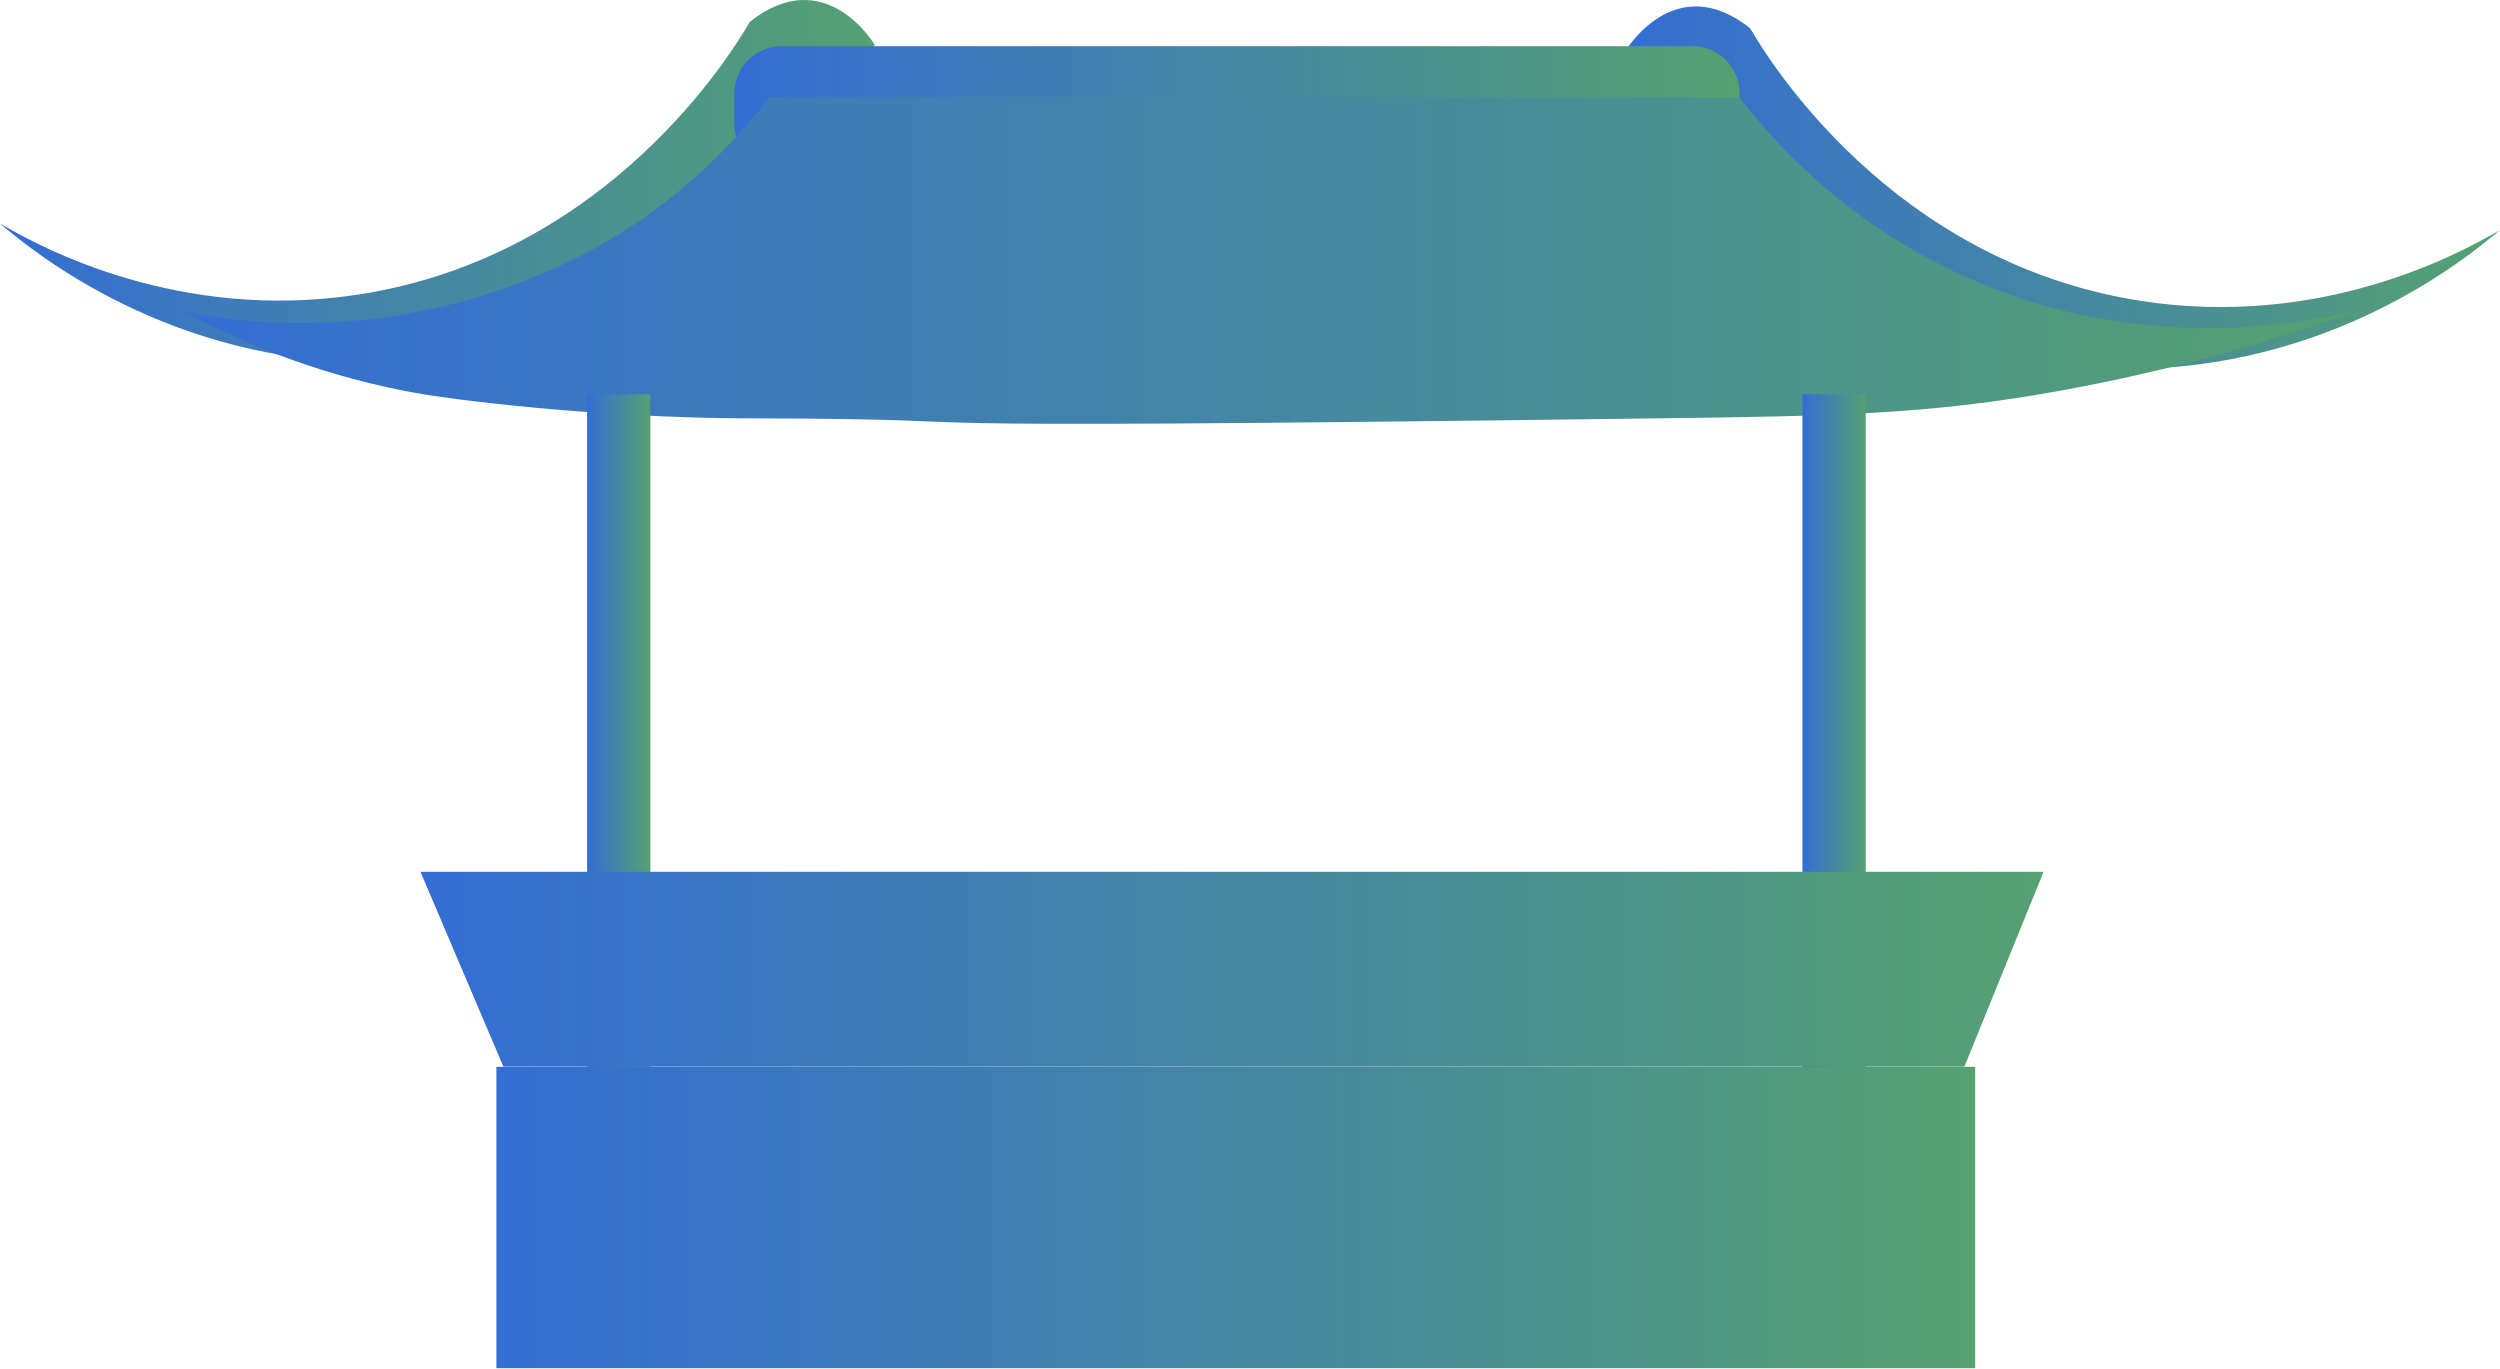
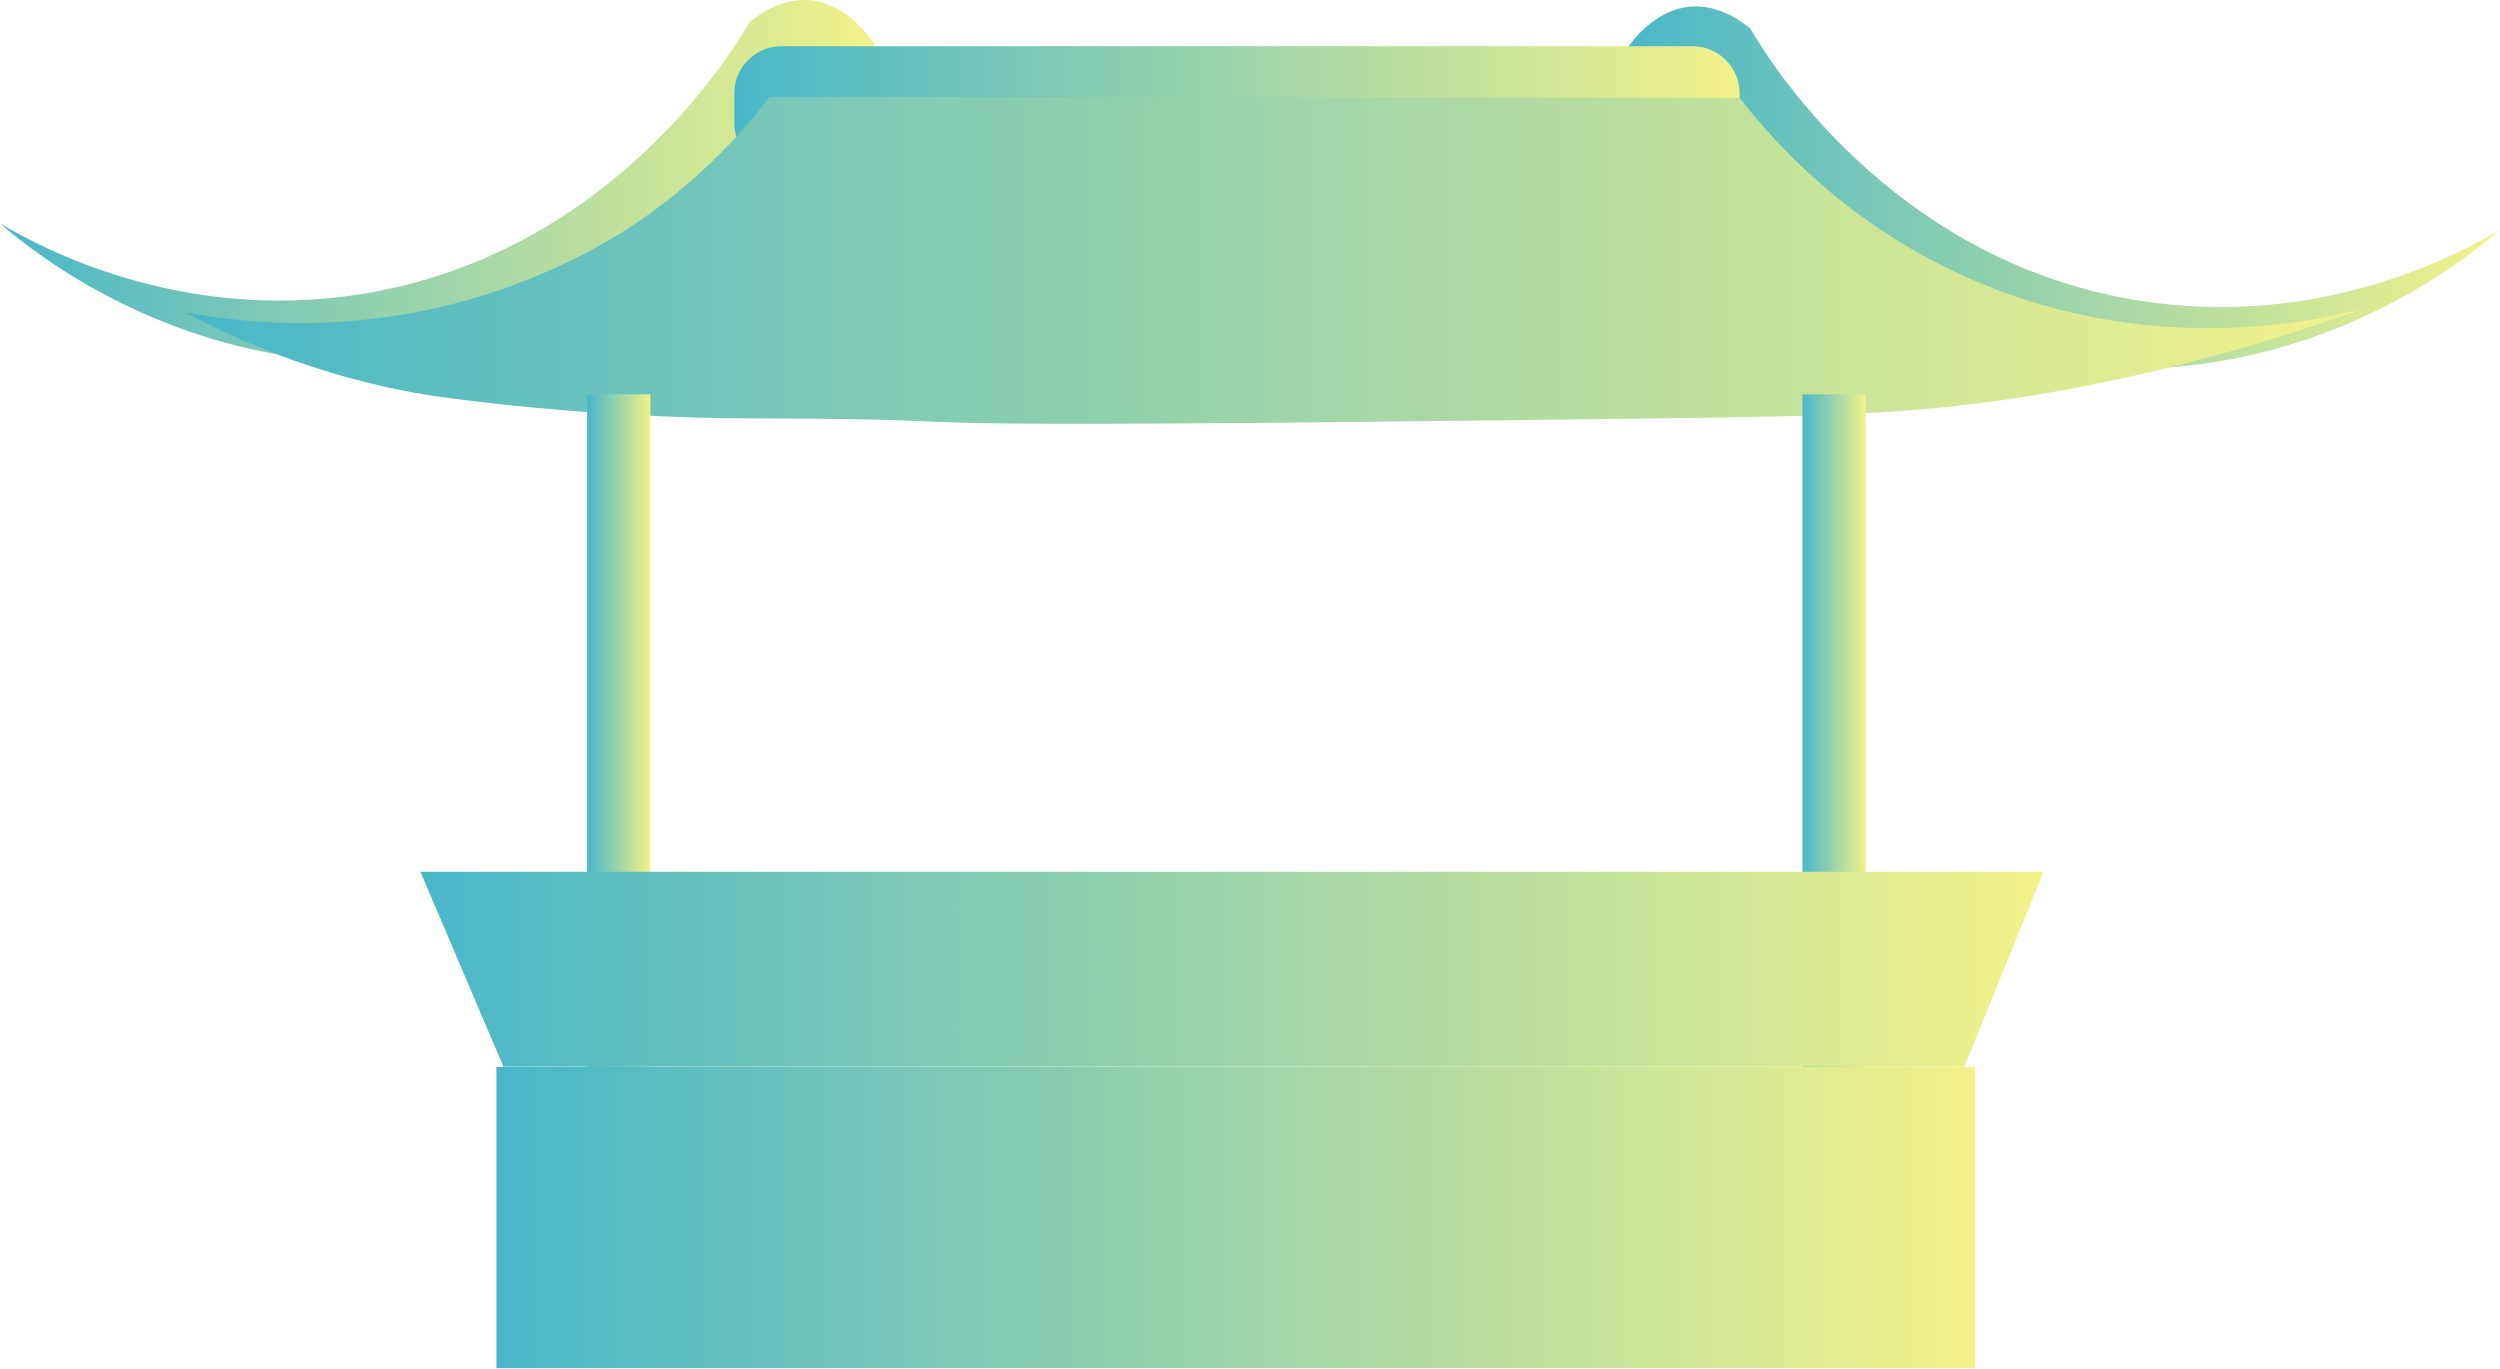
<svg xmlns="http://www.w3.org/2000/svg" xmlns:xlink="http://www.w3.org/1999/xlink" id="_图层_1" data-name="图层 1" viewBox="117.37 256.28 132 72.24">
  <defs>
    <style>
      .cls-1 {
        fill: url(#_未命名的渐变_11-7);
      }

      .cls-2 {
        fill: url(#_未命名的渐变_11-4);
      }

      .cls-3 {
        fill: url(#_未命名的渐变_11-5);
      }

      .cls-4 {
        fill: url(#_未命名的渐变_11-2);
      }

      .cls-5 {
        fill: url(#_未命名的渐变_11-3);
      }

      .cls-6 {
        fill: url(#_未命名的渐变_11-8);
      }

      .cls-7 {
        fill: url(#_未命名的渐变_11-9);
      }

      .cls-8 {
        fill: url(#_未命名的渐变_11-6);
      }

      .cls-9 {
        fill: none;
-         stroke: #346cda;
+         stroke: #49b7c9;
        stroke-miterlimit: 10;
        stroke-width: 3px;
      }

      .cls-10 {
        fill: url(#_未命名的渐变_11);
      }

      .cls-11 {
        fill: url(#_未命名的渐变_11-22);
      }

      .cls-12 {
        fill: url(#_未命名的渐变_11-10);
      }

      .cls-13 {
        fill: url(#_未命名的渐变_11-14);
      }

      .cls-14 {
        fill: url(#_未命名的渐变_11-13);
      }

      .cls-15 {
        fill: url(#_未命名的渐变_11-12);
      }

      .cls-16 {
        fill: url(#_未命名的渐变_11-11);
      }

      .cls-17 {
        fill: url(#_未命名的渐变_11-18);
      }

      .cls-18 {
        fill: url(#_未命名的渐变_11-17);
      }

      .cls-19 {
        fill: url(#_未命名的渐变_11-16);
      }

      .cls-20 {
        fill: url(#_未命名的渐变_11-15);
      }

      .cls-21 {
        fill: url(#_未命名的渐变_11-19);
      }

      .cls-22 {
        fill: url(#_未命名的渐变_11-30);
      }

      .cls-23 {
        fill: url(#_未命名的渐变_11-31);
      }

      .cls-24 {
        fill: url(#_未命名的渐变_11-29);
      }

      .cls-25 {
        fill: url(#_未命名的渐变_11-28);
      }

      .cls-26 {
        fill: url(#_未命名的渐变_11-20);
      }

      .cls-27 {
        fill: url(#_未命名的渐变_11-23);
      }

      .cls-28 {
        fill: url(#_未命名的渐变_11-21);
      }

      .cls-29 {
        fill: url(#_未命名的渐变_11-26);
      }

      .cls-30 {
        fill: url(#_未命名的渐变_11-27);
      }

      .cls-31 {
        fill: url(#_未命名的渐变_11-25);
      }

      .cls-32 {
        fill: url(#_未命名的渐变_11-24);
      }
    </style>
    <linearGradient id="_未命名的渐变_11" data-name="未命名的渐变 11" x1="48.67" y1="293.86" x2="76.57" y2="293.86" gradientUnits="userSpaceOnUse">
-       <stop offset="0" stop-color="#346dd4" />
-       <stop offset="1" stop-color="#55a171" />
+       <stop offset="0" stop-color="#49b7c9" />
+       <stop offset="1" stop-color="#f2f28a" />
    </linearGradient>
    <linearGradient id="_未命名的渐变_11-2" data-name="未命名的渐变 11" x1="42.77" y1="333.09" x2="82.52" y2="333.09" xlink:href="#_未命名的渐变_11" />
    <linearGradient id="_未命名的渐变_11-3" data-name="未命名的渐变 11" x1="35.5" y1="277.34" x2="89.6" y2="277.34" xlink:href="#_未命名的渐变_11" />
    <linearGradient id="_未命名的渐变_11-4" data-name="未命名的渐变 11" x1="35.51" y1="266.22" x2="89.61" y2="266.22" xlink:href="#_未命名的渐变_11" />
    <linearGradient id="_未命名的渐变_11-5" data-name="未命名的渐变 11" x1="32.01" y1="248.94" x2="93.11" y2="248.94" xlink:href="#_未命名的渐变_11" />
    <linearGradient id="_未命名的渐变_11-6" data-name="未命名的渐变 11" x1="35.61" y1="288.68" x2="89.71" y2="288.68" xlink:href="#_未命名的渐变_11" />
    <linearGradient id="_未命名的渐变_11-7" data-name="未命名的渐变 11" x1="35.61" y1="310.72" x2="89.71" y2="310.72" xlink:href="#_未命名的渐变_11" />
    <linearGradient id="_未命名的渐变_11-8" data-name="未命名的渐变 11" x1="35.62" y1="299.6" x2="89.71" y2="299.6" xlink:href="#_未命名的渐变_11" />
    <linearGradient id="_未命名的渐变_11-9" data-name="未命名的渐变 11" x1="35.71" y1="322.09" x2="89.81" y2="322.09" xlink:href="#_未命名的渐变_11" />
    <linearGradient id="_未命名的渐变_11-10" data-name="未命名的渐变 11" x1="117.37" y1="265.86" x2="163.56" y2="265.86" xlink:href="#_未命名的渐变_11" />
    <linearGradient id="_未命名的渐变_11-11" data-name="未命名的渐变 11" x1="203.17" y1="266.19" x2="249.36" y2="266.19" xlink:href="#_未命名的渐变_11" />
    <linearGradient id="_未命名的渐变_11-12" data-name="未命名的渐变 11" x1="156.14" y1="262" x2="209.22" y2="262" xlink:href="#_未命名的渐变_11" />
    <linearGradient id="_未命名的渐变_11-13" data-name="未命名的渐变 11" x1="127.13" y1="270.03" x2="241.98" y2="270.03" xlink:href="#_未命名的渐变_11" />
    <linearGradient id="_未命名的渐变_11-14" data-name="未命名的渐变 11" x1="148.37" y1="295.21" x2="151.71" y2="295.21" xlink:href="#_未命名的渐变_11" />
    <linearGradient id="_未命名的渐变_11-15" data-name="未命名的渐变 11" x1="212.54" y1="295.21" x2="215.88" y2="295.21" xlink:href="#_未命名的渐变_11" />
    <linearGradient id="_未命名的渐变_11-16" data-name="未命名的渐变 11" x1="143.58" y1="320.56" x2="221.66" y2="320.56" xlink:href="#_未命名的渐变_11" />
    <linearGradient id="_未命名的渐变_11-17" data-name="未命名的渐变 11" x1="139.57" y1="307.46" x2="225.27" y2="307.46" xlink:href="#_未命名的渐变_11" />
    <linearGradient id="_未命名的渐变_11-18" data-name="未命名的渐变 11" x1="291.29" y1="309.22" x2="297.08" y2="309.22" xlink:href="#_未命名的渐变_11" />
    <linearGradient id="_未命名的渐变_11-19" data-name="未命名的渐变 11" x1="327.78" y1="309.22" x2="333.57" y2="309.22" xlink:href="#_未命名的渐变_11" />
    <linearGradient id="_未命名的渐变_11-20" data-name="未命名的渐变 11" x1="286.56" y1="328.38" x2="338.65" y2="328.38" xlink:href="#_未命名的渐变_11" />
    <linearGradient id="_未命名的渐变_11-21" data-name="未命名的渐变 11" x1="259.25" y1="273.46" x2="364.91" y2="273.46" xlink:href="#_未命名的渐变_11" />
    <linearGradient id="_未命名的渐变_11-22" data-name="未命名的渐变 11" x1="519.08" y1="298.61" x2="609.15" y2="298.61" xlink:href="#_未命名的渐变_11" />
    <linearGradient id="_未命名的渐变_11-23" data-name="未命名的渐变 11" x1="519.08" y1="263.84" x2="609.41" y2="263.84" xlink:href="#_未命名的渐变_11" />
    <linearGradient id="_未命名的渐变_11-24" data-name="未命名的渐变 11" x1="645.64" y1="289.49" x2="716.72" y2="289.49" xlink:href="#_未命名的渐变_11" />
    <linearGradient id="_未命名的渐变_11-25" data-name="未命名的渐变 11" x1="635.27" y1="295.97" x2="644.7" y2="295.97" xlink:href="#_未命名的渐变_11" />
    <linearGradient id="_未命名的渐变_11-26" data-name="未命名的渐变 11" x1="717.49" y1="281.77" x2="726.92" y2="281.77" xlink:href="#_未命名的渐变_11" />
    <linearGradient id="_未命名的渐变_11-27" data-name="未命名的渐变 11" x1="768.93" y1="291.8" x2="825.27" y2="291.8" xlink:href="#_未命名的渐变_11" />
    <linearGradient id="_未命名的渐变_11-28" data-name="未命名的渐变 11" x1="376.69" y1="295.45" x2="491.29" y2="295.45" xlink:href="#_未命名的渐变_11" />
    <linearGradient id="_未命名的渐变_11-29" data-name="未命名的渐变 11" x1="419.56" y1="260.88" x2="424.34" y2="260.88" xlink:href="#_未命名的渐变_11" />
    <linearGradient id="_未命名的渐变_11-30" data-name="未命名的渐变 11" x1="441.81" y1="260.88" x2="446.58" y2="260.88" gradientTransform="translate(888.39 521.75) rotate(180)" xlink:href="#_未命名的渐变_11" />
    <linearGradient id="_未命名的渐变_11-31" data-name="未命名的渐变 11" x1="415.93" y1="292.8" x2="450.78" y2="292.8" xlink:href="#_未命名的渐变_11" />
  </defs>
  <g>
    <rect class="cls-10" x="48.67" y="256.29" width="27.9" height="75.14" />
    <rect class="cls-4" x="42.77" y="330.34" width="39.75" height="5.5" />
    <path class="cls-5" d="M48.95,274.83h27.6s8.57,6.04,13.05,4.87h-54.1s10.16-2.01,13.45-4.87Z" />
    <path class="cls-2" d="M48.96,263.71h27.6s8.57,6.04,13.05,4.87h-54.1s10.16-2.01,13.45-4.87Z" />
    <path class="cls-3" d="M63.29,240.41c-2.51,2.84-6.03,6.17-10.78,8.98-10.73,6.36-20.53,5.84-20.5,6.68.08,2.08,61.08,1.67,61.1,0,0-.39-3.41-.39-10.06-2.34-4.04-1.19-7.3-2.15-10.78-4.33-2.26-1.42-5.8-4.11-8.98-8.98Z" />
    <path class="cls-8" d="M49.06,285.89h27.6s8.57,6.7,13.05,5.4h-54.1s10.16-2.23,13.45-5.4Z" />
    <path class="cls-1" d="M49.06,308.21h27.6s8.57,6.04,13.05,4.87h-54.1s10.16-2.01,13.45-4.87Z" />
    <path class="cls-6" d="M49.07,297.09h27.6s8.57,6.04,13.05,4.87h-54.1s10.16-2.01,13.45-4.87Z" />
    <path class="cls-7" d="M49.16,319.58h27.6s8.57,6.04,13.05,4.87h-54.1s10.16-2.01,13.45-4.87Z" />
  </g>
  <g>
    <path class="cls-12" d="M156.95,257.45c-.87,1.51-7.42,12.34-20.64,14.38-9.45,1.46-16.72-2.44-18.94-3.75,1.84,1.58,9.1,7.43,19.92,7.34,9.13-.08,15.48-4.34,17.65-5.94l8.62-10.83s-2.61-4.41-6.62-1.2Z" />
    <path class="cls-16" d="M209.79,257.79c.87,1.51,7.42,12.34,20.64,14.38,9.45,1.46,16.72-2.44,18.94-3.75-1.84,1.58-9.1,7.43-19.92,7.34-9.13-.08-15.48-4.34-17.65-5.94l-8.62-10.83s2.61-4.41,6.62-1.2Z" />
    <rect class="cls-15" x="156.14" y="258.72" width="53.08" height="6.55" rx="2.49" ry="2.49" />
    <path class="cls-14" d="M127.13,272.76c2.59,1.39,6.52,3.16,11.61,4.16.61.12,1.86.35,4.57.65,7.06.79,12.64.8,13.77.8,17.04.04-.63.63,47.73,0,9.55-.12,14.47-.21,21.39-1.47,6.72-1.22,12.13-2.95,15.78-4.28-2.81.71-11.46,2.5-20.86-1.74-6.25-2.82-10.05-7.05-11.9-9.44-17.07-.02-34.14-.04-51.21-.05-1.33,1.75-3.49,4.19-6.69,6.42-1.05.74-4.92,3.33-10.7,4.68-5.69,1.33-10.54.83-13.5.27Z" />
    <rect class="cls-13" x="148.37" y="277.1" width="3.34" height="36.23" />
    <rect class="cls-20" x="212.54" y="277.1" width="3.34" height="36.23" />
    <rect class="cls-19" x="143.58" y="312.61" width="78.08" height="15.91" />
    <path class="cls-18" d="M139.57,302.31l4.38,10.29h77.14c1.39-3.43,2.79-6.86,4.18-10.29h-85.7Z" />
  </g>
  <g>
    <rect class="cls-17" x="291.29" y="292.03" width="5.79" height="34.38" />
    <rect class="cls-21" x="327.78" y="292.03" width="5.79" height="34.38" />
    <rect class="cls-26" x="286.56" y="326.84" width="52.1" height="3.07" />
    <path class="cls-28" d="M312.1,254.34c-3.23,4.03-7.02,8.25-11.45,12.45-3.76,3.56-9.26,8.72-17.6,13.78-7.96,4.82-13.88,6.75-15.23,7.17-3.43,1.08-6.4,1.69-8.57,2.05v2.79h105.66v-2.79c-3.59-.63-8.58-1.79-14.2-4.11-8.48-3.49-14.03-7.8-19.05-11.76-5.35-4.21-12.43-10.56-19.56-19.58Z" />
  </g>
  <g>
    <path class="cls-11" d="M519.08,269.46l.29,58.01h25.07v-7.28c-5.53-4.89-9.04-12.01-9.04-19.97,0-14.73,11.94-26.67,26.67-26.67s26.67,11.94,26.67,26.67c0,7.54-3.14,14.33-8.16,19.18v8.37h28.57v-58.3h-90.07Z" />
    <rect class="cls-27" x="519.08" y="260.86" width="90.33" height="5.98" />
  </g>
  <g>
    <path class="cls-32" d="M645.64,285.16c6.33.63,13.58.84,21.52.19,21.73-1.79,38.73-9.24,49.56-15.27v27.02s-29.97,15.67-71.08,10.9v-22.84Z" />
    <rect class="cls-31" x="635.27" y="280.76" width="9.43" height="30.42" rx="2.01" ry="2.01" />
    <rect class="cls-29" x="717.49" y="266.56" width="9.43" height="30.42" rx="2.47" ry="2.47" />
  </g>
  <g>
    <polyline class="cls-9" points="783.3 259.49 783.3 266.85 783.3 282.56 760.82 282.56" />
    <polyline class="cls-9" points="827.97 281.67 820.61 281.67 804.91 281.67 804.91 259.2" />
    <rect class="cls-9" x="761.82" y="258.91" width="67.46" height="64.27" />
    <polyline class="cls-9" points="805.99 322.11 805.99 314.75 805.99 299.05 828.47 299.05" />
    <polyline class="cls-9" points="761.56 299.48 768.36 299.48 782.85 299.48 782.85 321.96" />
    <line class="cls-9" x1="762.74" y1="259.54" x2="826.38" y2="323.18" />
    <line class="cls-9" x1="766.43" y1="322.21" x2="827.88" y2="260.77" />
    <path class="cls-30" d="M811.51,278.02c-.22,0-.43.02-.64.03,0-.2.03-.39.03-.6,0-7.6-6.16-13.76-13.76-13.76s-13.76,6.16-13.76,13.76c0,.19.02.37.03.55-.24-.01-.49-.04-.73-.04-7.6,0-13.76,6.16-13.76,13.76s6.16,13.76,13.76,13.76c.22,0,.43-.02.65-.03-.01.23-.03.46-.03.69,0,7.6,6.16,13.76,13.76,13.76s13.76-6.16,13.76-13.76c0-.22-.02-.43-.03-.65.25.01.49.04.74.04,7.6,0,13.76-6.16,13.76-13.76s-6.16-13.76-13.76-13.76Z" />
  </g>
  <g>
    <path class="cls-25" d="M419.6,262.31h27.02s5.43,22.17,43.91,7.64l.76.76-1.49,1s-1.47,6.66-10.96,8.71c0,0-1.76,4.26-17.57,6.46v41.51h-8.17v-40.97s-19.87,2.2-39.85-.83v42h-8.57v-43.17s-9.59-1.22-16.5-4.99c0,0-9.84-2.06-10.72-9.1l-.76-.76.86-.86s25.41,16.74,41.61-4.31l.44-3.08Z" />
    <path class="cls-24" d="M419.56,258.2h1.87c1.6,0,2.9,1.3,2.9,2.9v2.46h-4.77v-5.36h0Z" />
    <path class="cls-22" d="M441.81,258.2h4.77v2.46c0,1.6-1.3,2.9-2.9,2.9h-1.87v-5.36h0Z" transform="translate(888.39 521.75) rotate(-180)" />
    <rect class="cls-23" x="415.93" y="289.38" width="34.85" height="6.85" />
  </g>
</svg>
